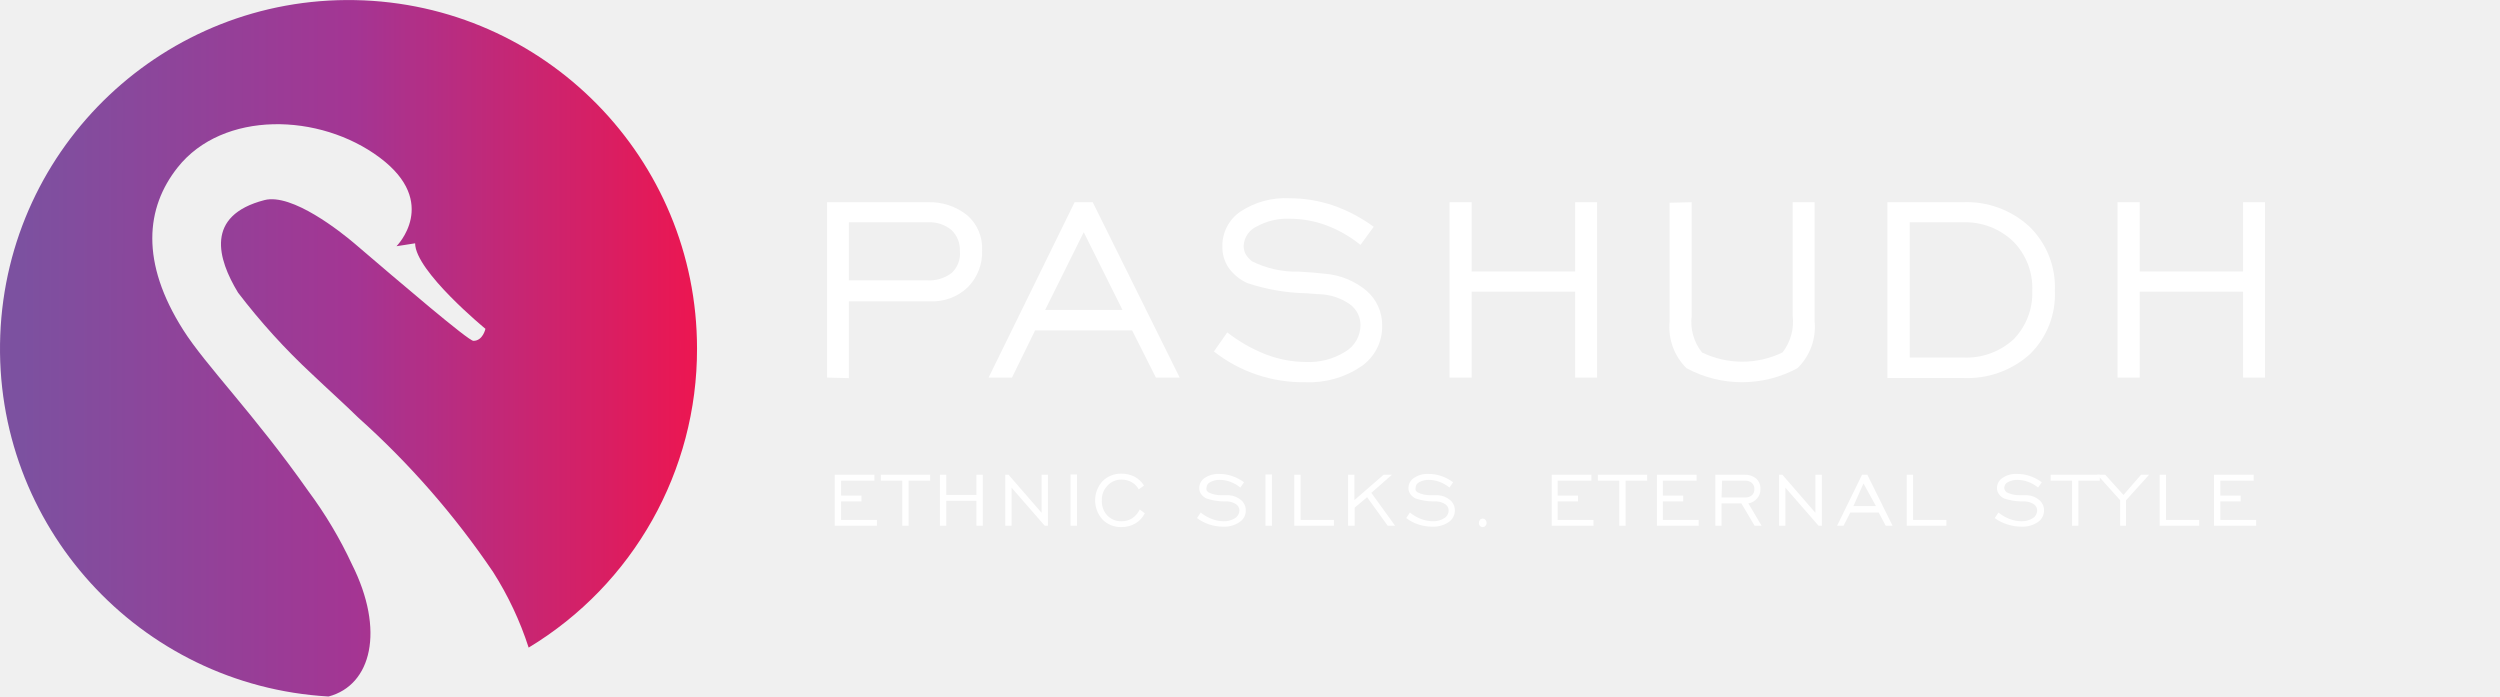
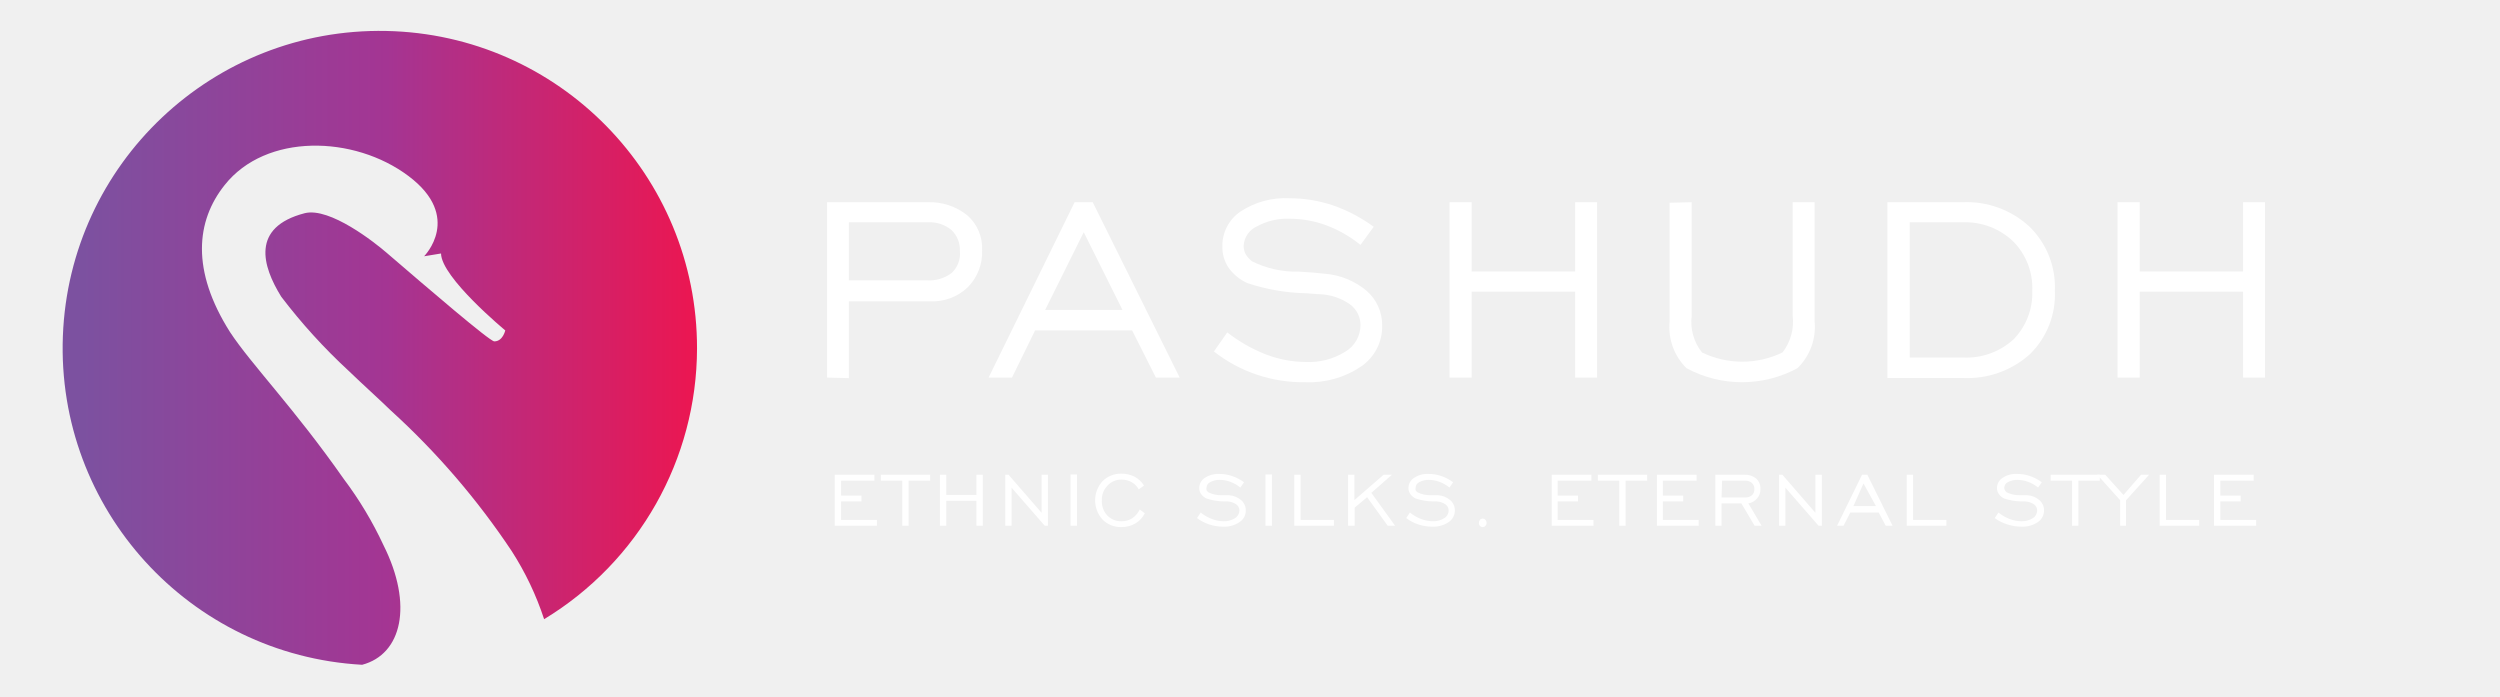
<svg xmlns="http://www.w3.org/2000/svg" id="Layer_1" data-name="Layer 1" viewBox="0 0 189.16 52.7">
  <defs>
-     <style>.cls-1{fill:url(#linear-gradient);}.cls-2{fill:#fff;}</style>
-     <linearGradient id="linear-gradient" y1="26.35" x2="52.74" y2="26.35" gradientUnits="userSpaceOnUse">
+     <style>.cls-1{fill:#fff;}.cls-2{fill:url(#linear-gradient);}</style>
+     <linearGradient id="linear-gradient" x1="4.81" y1="26.35" x2="52.74" y2="26.35" gradientUnits="userSpaceOnUse">
      <stop offset="0.03" stop-color="#7c51a0" />
      <stop offset="0.51" stop-color="#a43593" />
      <stop offset="1" stop-color="#ec1651" />
    </linearGradient>
  </defs>
-   <path class="cls-1" d="M52.74,26.37A26.37,26.37,0,1,0,24.86,52.7c3.25-.86,4.28-5,1.77-10a31.68,31.68,0,0,0-3.3-5.54c-4.12-5.86-7.77-9.51-9.47-12.2-3.25-5.12-2.84-9.24-.42-12.29,3.42-4.32,10.75-4.15,15.3-.74S30,18.63,30,18.63l1.41-.22c0,2.1,5.32,6.47,5.32,6.47s-.19.91-.91.91c-.38,0-5.49-4.37-9-7.37-1-.85-4.72-3.82-6.81-3.28-4.51,1.17-3.55,4.44-2,7a49.05,49.05,0,0,0,5.6,6.17c1.22,1.16,2.45,2.26,3.51,3.3A63.26,63.26,0,0,1,37.31,43.28,24.89,24.89,0,0,1,40,49,26.37,26.37,0,0,0,52.74,26.37Z" />
-   <path class="cls-2" d="M62.58,28.57V15.3H70.2a4.53,4.53,0,0,1,3,1,3.3,3.3,0,0,1,1.11,2.63,3.75,3.75,0,0,1-1.08,2.8,3.86,3.86,0,0,1-2.87,1.07H64.23v5.81Zm1.65-7.36h5.86A2.82,2.82,0,0,0,72,20.66,2,2,0,0,0,72.63,19,2.09,2.09,0,0,0,72,17.41a2.59,2.59,0,0,0-1.81-.59H64.23Z" />
-   <path class="cls-2" d="M74.8,28.57,81.31,15.3h1.37l6.58,13.27h-1.8L85.66,25H78.32l-1.75,3.57Zm4.28-5.12h5.85L82,17.57Z" />
-   <path class="cls-2" d="M91.86,26.58l1-1.43a11.54,11.54,0,0,0,2.93,1.67,8.57,8.57,0,0,0,3,.57,5.21,5.21,0,0,0,3-.78,2.34,2.34,0,0,0,1.15-2,1.94,1.94,0,0,0-.82-1.6,4.28,4.28,0,0,0-2.28-.75c-.24,0-.57-.05-1-.07a15.07,15.07,0,0,1-4.46-.77,3.49,3.49,0,0,1-1.41-1.15,2.75,2.75,0,0,1-.48-1.58A3.12,3.12,0,0,1,93.87,16a6.17,6.17,0,0,1,3.71-1,10.3,10.3,0,0,1,3.28.54,11.68,11.68,0,0,1,3.08,1.62l-1,1.37a9.35,9.35,0,0,0-2.58-1.48,8,8,0,0,0-2.78-.5,4.77,4.77,0,0,0-2.48.58,1.7,1.7,0,0,0-1,1.46,1.34,1.34,0,0,0,.15.64,2,2,0,0,0,.48.54,7.43,7.43,0,0,0,3.54.78c.83.05,1.48.1,1.94.16a5.59,5.59,0,0,1,3.2,1.3,3.42,3.42,0,0,1,1.17,2.63A3.65,3.65,0,0,1,103,27.72a7,7,0,0,1-4.24,1.2,10.91,10.91,0,0,1-6.93-2.34Z" />
-   <path class="cls-2" d="M109.68,28.57V15.3h1.67v5.24h7.83V15.3h1.66V28.57h-1.66v-6.5h-7.83v6.5Z" />
-   <path class="cls-2" d="M128,15.3v8.6a3.72,3.72,0,0,0,.78,2.77,7,7,0,0,0,6.09,0,3.77,3.77,0,0,0,.77-2.77V15.3h1.66v9A4.35,4.35,0,0,1,136,27.86a8.83,8.83,0,0,1-8.39,0,4.35,4.35,0,0,1-1.28-3.52v-9Z" />
-   <path class="cls-2" d="M148.5,15.3a7,7,0,0,1,5.06,1.85A6.39,6.39,0,0,1,155.48,22a6.32,6.32,0,0,1-1.89,4.8,7.08,7.08,0,0,1-5.09,1.8h-5.69V15.3Zm0,1.52h-4V27.05h4a5.27,5.27,0,0,0,3.86-1.38A5,5,0,0,0,153.77,22a5,5,0,0,0-1.43-3.72A5.24,5.24,0,0,0,148.5,16.82Z" />
-   <path class="cls-2" d="M160.22,28.57V15.3h1.68v5.24h7.82V15.3h1.66V28.57h-1.66v-6.5H161.9v6.5Z" />
-   <path class="cls-2" d="M63.16,39.78V35.92h3v.45H63.64V37.5h1.54v.44H63.64v1.4h2.71v.44Z" />
-   <path class="cls-2" d="M68.27,39.78V36.37H66.65v-.45h3.73v.45H68.75v3.41Z" />
-   <path class="cls-2" d="M71.12,39.78V35.92h.48v1.53h2.28V35.92h.48v3.86h-.48V37.89H71.6v1.89Z" />
-   <path class="cls-2" d="M76.06,39.78V35.92h.25l2.5,2.88V35.92h.48v3.86h-.24L76.54,36.9v2.88Z" />
-   <path class="cls-2" d="M81,39.78V35.9h.49v3.88Z" />
-   <path class="cls-2" d="M86.24,38.55l.38.29a1.85,1.85,0,0,1-.72.77,2.05,2.05,0,0,1-1.05.27,1.93,1.93,0,0,1-1.43-.57,2.16,2.16,0,0,1,0-2.9,1.94,1.94,0,0,1,1.43-.57,2.14,2.14,0,0,1,1,.23,1.9,1.9,0,0,1,.71.67l-.4.29a1.35,1.35,0,0,0-.52-.54,1.55,1.55,0,0,0-.77-.2,1.4,1.4,0,0,0-1.07.45,1.52,1.52,0,0,0-.43,1.12A1.55,1.55,0,0,0,83.78,39a1.43,1.43,0,0,0,1.07.44,1.49,1.49,0,0,0,.81-.22A1.71,1.71,0,0,0,86.24,38.55Z" />
-   <path class="cls-2" d="M90.57,39.2l.28-.42a3.06,3.06,0,0,0,.85.49,2.49,2.49,0,0,0,.87.17,1.52,1.52,0,0,0,.87-.23.7.7,0,0,0,.34-.58.57.57,0,0,0-.24-.47,1.32,1.32,0,0,0-.66-.22l-.3,0a4.32,4.32,0,0,1-1.29-.22,1,1,0,0,1-.41-.34.71.71,0,0,1-.14-.45.93.93,0,0,1,.41-.77,1.81,1.81,0,0,1,1.08-.3,2.83,2.83,0,0,1,1,.16,3.37,3.37,0,0,1,.9.47l-.28.4a2.59,2.59,0,0,0-.75-.43,2.24,2.24,0,0,0-.81-.15,1.42,1.42,0,0,0-.72.17.48.48,0,0,0-.28.42.41.41,0,0,0,0,.19.52.52,0,0,0,.14.16,2.14,2.14,0,0,0,1,.22l.56,0a1.58,1.58,0,0,1,.93.38,1,1,0,0,1,.34.76,1,1,0,0,1-.47.89,2,2,0,0,1-1.23.35,3.38,3.38,0,0,1-1.07-.17A3.2,3.2,0,0,1,90.57,39.2Z" />
-   <path class="cls-2" d="M95.75,39.78V35.9h.49v3.88Z" />
-   <path class="cls-2" d="M97.93,39.78V35.92h.48v3.42h2.52v.44Z" />
-   <path class="cls-2" d="M102,39.78V35.92h.48v1.92l2.21-1.92h.63l-1.56,1.37,1.8,2.49H105l-1.56-2.16-.94.79v1.37Z" />
-   <path class="cls-2" d="M106.4,39.2l.28-.42a3.06,3.06,0,0,0,.85.49,2.54,2.54,0,0,0,.88.17,1.51,1.51,0,0,0,.86-.23.67.67,0,0,0,.34-.58.57.57,0,0,0-.24-.47,1.32,1.32,0,0,0-.66-.22l-.3,0a4.32,4.32,0,0,1-1.29-.22,1,1,0,0,1-.41-.34.77.77,0,0,1-.14-.45.91.91,0,0,1,.42-.77,1.76,1.76,0,0,1,1.07-.3,2.89,2.89,0,0,1,1,.16,3.31,3.31,0,0,1,.89.47l-.28.4a2.59,2.59,0,0,0-.75-.43,2.24,2.24,0,0,0-.81-.15,1.42,1.42,0,0,0-.72.17.48.48,0,0,0-.28.42.41.41,0,0,0,0,.19.7.7,0,0,0,.14.16,2.17,2.17,0,0,0,1,.22l.56,0a1.58,1.58,0,0,1,.93.38,1,1,0,0,1,.34.76,1.06,1.06,0,0,1-.46.89,2.07,2.07,0,0,1-1.24.35,3.38,3.38,0,0,1-1.07-.17A3.2,3.2,0,0,1,106.4,39.2Z" />
-   <path class="cls-2" d="M112.19,39.24a.25.25,0,0,1,.2.09.32.32,0,0,1,.09.24.29.29,0,0,1-.09.22.25.25,0,0,1-.2.09.29.29,0,0,1-.29-.31.38.38,0,0,1,.08-.24A.29.29,0,0,1,112.19,39.24Z" />
-   <path class="cls-2" d="M117.41,39.78V35.92h3v.45h-2.55V37.5h1.54v.44h-1.54v1.4h2.71v.44Z" />
-   <path class="cls-2" d="M122.52,39.78V36.37H120.9v-.45h3.73v.45H123v3.41Z" />
-   <path class="cls-2" d="M125.37,39.78V35.92h3v.45h-2.55V37.5h1.54v.44h-1.54v1.4h2.71v.44Z" />
-   <path class="cls-2" d="M129.79,39.78V35.92H132a1.28,1.28,0,0,1,.88.29,1,1,0,0,1,.32.79,1,1,0,0,1-.25.71,1.11,1.11,0,0,1-.66.38l1,1.69h-.53l-1-1.69h-1.5v1.69Zm.47-2.14H132a.79.79,0,0,0,.55-.16.57.57,0,0,0,.19-.47.58.58,0,0,0-.19-.47.71.71,0,0,0-.52-.17h-1.73Z" />
-   <path class="cls-2" d="M134.61,39.78V35.92h.25l2.5,2.88V35.92h.49v3.86h-.25l-2.51-2.88v2.88Z" />
-   <path class="cls-2" d="M139,39.78l1.89-3.86h.4l1.91,3.86h-.52l-.53-1H140l-.51,1Zm1.24-1.49h1.7L141,36.58Z" />
-   <path class="cls-2" d="M144.27,39.78V35.92h.48v3.42h2.52v.44Z" />
-   <path class="cls-2" d="M150.93,39.2l.28-.42a3.06,3.06,0,0,0,.85.49,2.54,2.54,0,0,0,.88.17,1.56,1.56,0,0,0,.87-.23.69.69,0,0,0,.33-.58.57.57,0,0,0-.24-.47,1.32,1.32,0,0,0-.66-.22l-.3,0a4.32,4.32,0,0,1-1.29-.22,1,1,0,0,1-.41-.34.77.77,0,0,1-.14-.45.91.91,0,0,1,.42-.77,1.77,1.77,0,0,1,1.08-.3,2.87,2.87,0,0,1,1,.16,3.31,3.31,0,0,1,.89.47l-.28.4a2.59,2.59,0,0,0-.75-.43,2.24,2.24,0,0,0-.81-.15,1.42,1.42,0,0,0-.72.17.48.48,0,0,0-.28.42.32.32,0,0,0,.05.19.48.48,0,0,0,.13.16,2.17,2.17,0,0,0,1,.22l.56,0a1.55,1.55,0,0,1,.93.38,1,1,0,0,1,.34.76,1.06,1.06,0,0,1-.46.89,2.07,2.07,0,0,1-1.24.35,3.38,3.38,0,0,1-1.07-.17A3.2,3.2,0,0,1,150.93,39.2Z" />
-   <path class="cls-2" d="M156.78,39.78V36.37h-1.62v-.45h3.72v.45h-1.62v3.41Z" />
-   <path class="cls-2" d="M160.42,39.78V37.85l-1.73-1.93h.6l1.38,1.53L162,35.92h.61l-1.75,1.94v1.92Z" />
-   <path class="cls-2" d="M163.41,39.78V35.92h.48v3.42h2.51v.44Z" />
-   <path class="cls-2" d="M167.52,39.78V35.92h3v.45H168V37.5h1.54v.44H168v1.4h2.71v.44Z" />
+   <path class="cls-1" d="M62.58,28.57V15.3H70.2a4.53,4.53,0,0,1,3,1,3.3,3.3,0,0,1,1.11,2.63,3.75,3.75,0,0,1-1.08,2.8,3.86,3.86,0,0,1-2.87,1.07H64.23v5.81Zm1.65-7.36h5.86A2.82,2.82,0,0,0,72,20.66,2,2,0,0,0,72.63,19,2.09,2.09,0,0,0,72,17.41a2.59,2.59,0,0,0-1.81-.59H64.23Z" />
+   <path class="cls-1" d="M74.8,28.57,81.31,15.3h1.37l6.58,13.27h-1.8L85.66,25H78.32l-1.75,3.57Zm4.28-5.12h5.85L82,17.57Z" />
+   <path class="cls-1" d="M91.86,26.58l1-1.43a11.54,11.54,0,0,0,2.93,1.67,8.57,8.57,0,0,0,3,.57,5.21,5.21,0,0,0,3-.78,2.34,2.34,0,0,0,1.15-2,1.94,1.94,0,0,0-.82-1.6,4.28,4.28,0,0,0-2.28-.75c-.24,0-.57-.05-1-.07a15.07,15.07,0,0,1-4.46-.77,3.49,3.49,0,0,1-1.41-1.15,2.75,2.75,0,0,1-.48-1.58A3.12,3.12,0,0,1,93.87,16a6.17,6.17,0,0,1,3.71-1,10.3,10.3,0,0,1,3.28.54,11.68,11.68,0,0,1,3.08,1.62l-1,1.37a9.35,9.35,0,0,0-2.58-1.48,8,8,0,0,0-2.78-.5,4.77,4.77,0,0,0-2.48.58,1.7,1.7,0,0,0-1,1.46,1.34,1.34,0,0,0,.15.64,2,2,0,0,0,.48.54,7.43,7.43,0,0,0,3.54.78c.83.05,1.48.1,1.94.16a5.59,5.59,0,0,1,3.2,1.3,3.42,3.42,0,0,1,1.17,2.63A3.65,3.65,0,0,1,103,27.72a7,7,0,0,1-4.24,1.2,10.91,10.91,0,0,1-6.93-2.34Z" />
+   <path class="cls-1" d="M109.68,28.57V15.3h1.67v5.24h7.83V15.3h1.66V28.57h-1.66v-6.5h-7.83v6.5Z" />
+   <path class="cls-1" d="M128,15.3v8.6a3.72,3.72,0,0,0,.78,2.77,7,7,0,0,0,6.09,0,3.77,3.77,0,0,0,.77-2.77V15.3h1.66v9A4.35,4.35,0,0,1,136,27.86a8.83,8.83,0,0,1-8.39,0,4.35,4.35,0,0,1-1.28-3.52v-9Z" />
+   <path class="cls-1" d="M148.5,15.3a7,7,0,0,1,5.06,1.85A6.39,6.39,0,0,1,155.48,22a6.32,6.32,0,0,1-1.89,4.8,7.08,7.08,0,0,1-5.09,1.8h-5.69V15.3Zm0,1.52h-4V27.05h4a5.27,5.27,0,0,0,3.86-1.38A5,5,0,0,0,153.77,22a5,5,0,0,0-1.43-3.72A5.24,5.24,0,0,0,148.5,16.82Z" />
+   <path class="cls-1" d="M160.22,28.57V15.3h1.68v5.24h7.82V15.3h1.66V28.57h-1.66v-6.5H161.9v6.5Z" />
+   <path class="cls-1" d="M63.16,39.78V35.92h3v.45H63.64V37.5h1.54v.44H63.64v1.4h2.71v.44Z" />
+   <path class="cls-1" d="M68.27,39.78V36.37H66.65v-.45h3.73v.45H68.75v3.41Z" />
+   <path class="cls-1" d="M71.12,39.78V35.92h.48v1.53h2.28V35.92h.48v3.86h-.48V37.89H71.6v1.89Z" />
+   <path class="cls-1" d="M76.06,39.78V35.92h.25l2.5,2.88V35.92h.48v3.86h-.24L76.54,36.9v2.88Z" />
+   <path class="cls-1" d="M81,39.78V35.9h.49v3.88Z" />
+   <path class="cls-1" d="M86.24,38.55l.38.29a1.85,1.85,0,0,1-.72.77,2.05,2.05,0,0,1-1.05.27,1.93,1.93,0,0,1-1.43-.57,2.16,2.16,0,0,1,0-2.9,1.94,1.94,0,0,1,1.43-.57,2.14,2.14,0,0,1,1,.23,1.9,1.9,0,0,1,.71.67l-.4.29a1.35,1.35,0,0,0-.52-.54,1.55,1.55,0,0,0-.77-.2,1.4,1.4,0,0,0-1.07.45,1.52,1.52,0,0,0-.43,1.12A1.55,1.55,0,0,0,83.78,39a1.43,1.43,0,0,0,1.07.44,1.49,1.49,0,0,0,.81-.22A1.71,1.71,0,0,0,86.24,38.55Z" />
+   <path class="cls-1" d="M90.57,39.2l.28-.42a3.06,3.06,0,0,0,.85.49,2.49,2.49,0,0,0,.87.17,1.52,1.52,0,0,0,.87-.23.7.7,0,0,0,.34-.58.57.57,0,0,0-.24-.47,1.32,1.32,0,0,0-.66-.22l-.3,0a4.32,4.32,0,0,1-1.29-.22,1,1,0,0,1-.41-.34.71.71,0,0,1-.14-.45.93.93,0,0,1,.41-.77,1.81,1.81,0,0,1,1.08-.3,2.83,2.83,0,0,1,1,.16,3.37,3.37,0,0,1,.9.47l-.28.4a2.59,2.59,0,0,0-.75-.43,2.24,2.24,0,0,0-.81-.15,1.42,1.42,0,0,0-.72.17.48.48,0,0,0-.28.42.41.41,0,0,0,0,.19.52.52,0,0,0,.14.16,2.14,2.14,0,0,0,1,.22l.56,0a1.58,1.58,0,0,1,.93.38,1,1,0,0,1,.34.76,1,1,0,0,1-.47.89,2,2,0,0,1-1.23.35,3.38,3.38,0,0,1-1.07-.17A3.2,3.2,0,0,1,90.57,39.2Z" />
+   <path class="cls-1" d="M95.75,39.78V35.9h.49v3.88Z" />
+   <path class="cls-1" d="M97.93,39.78V35.92h.48v3.42h2.52v.44Z" />
+   <path class="cls-1" d="M102,39.78V35.92h.48v1.92l2.21-1.92h.63l-1.56,1.37,1.8,2.49H105l-1.56-2.16-.94.79v1.37Z" />
+   <path class="cls-1" d="M106.4,39.2l.28-.42a3.06,3.06,0,0,0,.85.49,2.54,2.54,0,0,0,.88.17,1.51,1.51,0,0,0,.86-.23.67.67,0,0,0,.34-.58.57.57,0,0,0-.24-.47,1.32,1.32,0,0,0-.66-.22l-.3,0a4.32,4.32,0,0,1-1.29-.22,1,1,0,0,1-.41-.34.77.77,0,0,1-.14-.45.91.91,0,0,1,.42-.77,1.76,1.76,0,0,1,1.07-.3,2.89,2.89,0,0,1,1,.16,3.31,3.31,0,0,1,.89.47l-.28.4a2.59,2.59,0,0,0-.75-.43,2.24,2.24,0,0,0-.81-.15,1.42,1.42,0,0,0-.72.17.48.48,0,0,0-.28.42.41.41,0,0,0,0,.19.7.7,0,0,0,.14.16,2.17,2.17,0,0,0,1,.22l.56,0a1.58,1.58,0,0,1,.93.38,1,1,0,0,1,.34.76,1.06,1.06,0,0,1-.46.89,2.07,2.07,0,0,1-1.24.35,3.38,3.38,0,0,1-1.07-.17A3.2,3.2,0,0,1,106.4,39.2Z" />
+   <path class="cls-1" d="M112.19,39.24a.25.25,0,0,1,.2.09.32.32,0,0,1,.09.24.29.29,0,0,1-.09.22.25.25,0,0,1-.2.09.29.29,0,0,1-.29-.31.38.38,0,0,1,.08-.24A.29.29,0,0,1,112.19,39.24Z" />
+   <path class="cls-1" d="M117.41,39.78V35.92h3v.45h-2.55V37.5h1.54v.44h-1.54v1.4h2.71v.44Z" />
+   <path class="cls-1" d="M122.52,39.78V36.37H120.9v-.45h3.73v.45H123v3.41Z" />
+   <path class="cls-1" d="M125.37,39.78V35.92h3v.45h-2.55V37.5h1.54v.44h-1.54v1.4h2.71v.44Z" />
+   <path class="cls-1" d="M129.79,39.78V35.92H132a1.28,1.28,0,0,1,.88.29,1,1,0,0,1,.32.79,1,1,0,0,1-.25.71,1.11,1.11,0,0,1-.66.38l1,1.69h-.53l-1-1.69h-1.5v1.69Zm.47-2.14H132a.79.79,0,0,0,.55-.16.57.57,0,0,0,.19-.47.58.58,0,0,0-.19-.47.71.71,0,0,0-.52-.17h-1.73Z" />
+   <path class="cls-1" d="M134.61,39.78V35.92h.25l2.5,2.88V35.92h.49v3.86h-.25l-2.51-2.88v2.88Z" />
+   <path class="cls-1" d="M139,39.78l1.89-3.86h.4l1.91,3.86h-.52l-.53-1H140l-.51,1Zm1.24-1.49h1.7L141,36.58Z" />
+   <path class="cls-1" d="M144.27,39.78V35.92h.48v3.42h2.52v.44Z" />
+   <path class="cls-1" d="M150.93,39.2l.28-.42a3.06,3.06,0,0,0,.85.49,2.54,2.54,0,0,0,.88.17,1.56,1.56,0,0,0,.87-.23.69.69,0,0,0,.33-.58.57.57,0,0,0-.24-.47,1.32,1.32,0,0,0-.66-.22l-.3,0a4.32,4.32,0,0,1-1.29-.22,1,1,0,0,1-.41-.34.77.77,0,0,1-.14-.45.91.91,0,0,1,.42-.77,1.77,1.77,0,0,1,1.08-.3,2.87,2.87,0,0,1,1,.16,3.31,3.31,0,0,1,.89.47l-.28.4a2.59,2.59,0,0,0-.75-.43,2.24,2.24,0,0,0-.81-.15,1.42,1.42,0,0,0-.72.17.48.48,0,0,0-.28.42.32.32,0,0,0,.05.19.48.48,0,0,0,.13.16,2.17,2.17,0,0,0,1,.22l.56,0a1.55,1.55,0,0,1,.93.38,1,1,0,0,1,.34.76,1.06,1.06,0,0,1-.46.89,2.07,2.07,0,0,1-1.24.35,3.38,3.38,0,0,1-1.07-.17A3.2,3.2,0,0,1,150.93,39.2Z" />
+   <path class="cls-1" d="M156.78,39.78V36.37h-1.62v-.45h3.72v.45h-1.62v3.41Z" />
+   <path class="cls-1" d="M160.42,39.78V37.85l-1.73-1.93h.6l1.38,1.53L162,35.92h.61l-1.75,1.94v1.92Z" />
+   <path class="cls-1" d="M163.41,39.78V35.92h.48v3.42h2.51v.44Z" />
+   <path class="cls-1" d="M167.52,39.78V35.92h3v.45H168V37.5h1.54v.44H168v1.4h2.71v.44Z" />
+   <path class="cls-2" d="M52.74,26.37A24,24,0,1,0,27.4,50.3c3-.79,3.89-4.52,1.61-9.06a27.84,27.84,0,0,0-3-5C22.26,30.88,19,27.56,17.4,25.12,14.45,20.46,14.83,16.72,17,14c3.11-3.93,9.78-3.78,13.91-.68s1.18,6.07,1.18,6.07l1.28-.21C33.39,21,38.23,25,38.23,25s-.18.83-.83.83c-.34,0-5-4-8.14-6.7-.89-.77-4.3-3.47-6.2-3-4.09,1.06-3.22,4-1.78,6.32a43.4,43.4,0,0,0,5.09,5.6c1.1,1.06,2.22,2.06,3.19,3a57.29,57.29,0,0,1,9.16,10.65,22.46,22.46,0,0,1,2.45,5.15A24,24,0,0,0,52.74,26.37Z" />
</svg>
